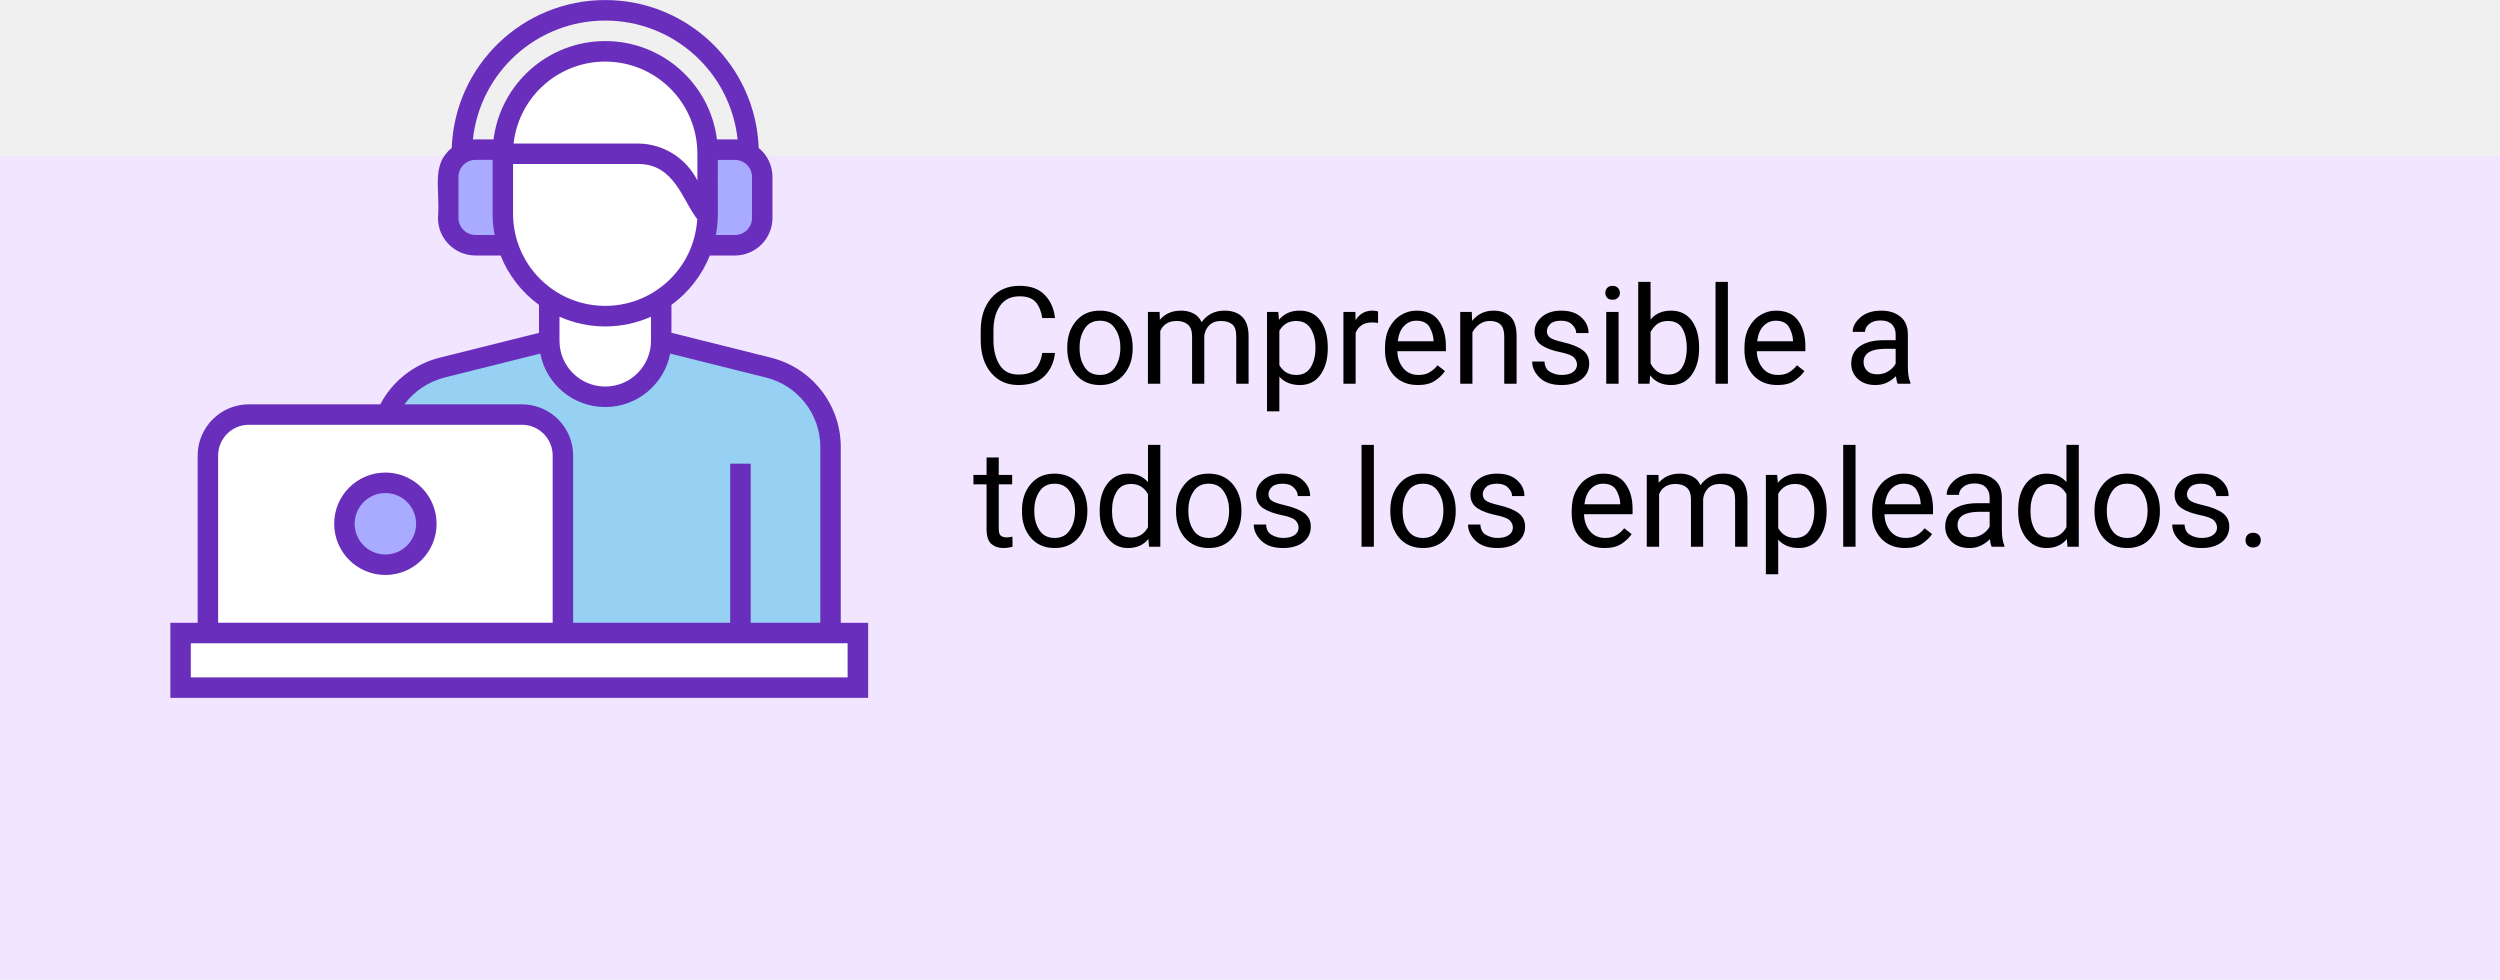
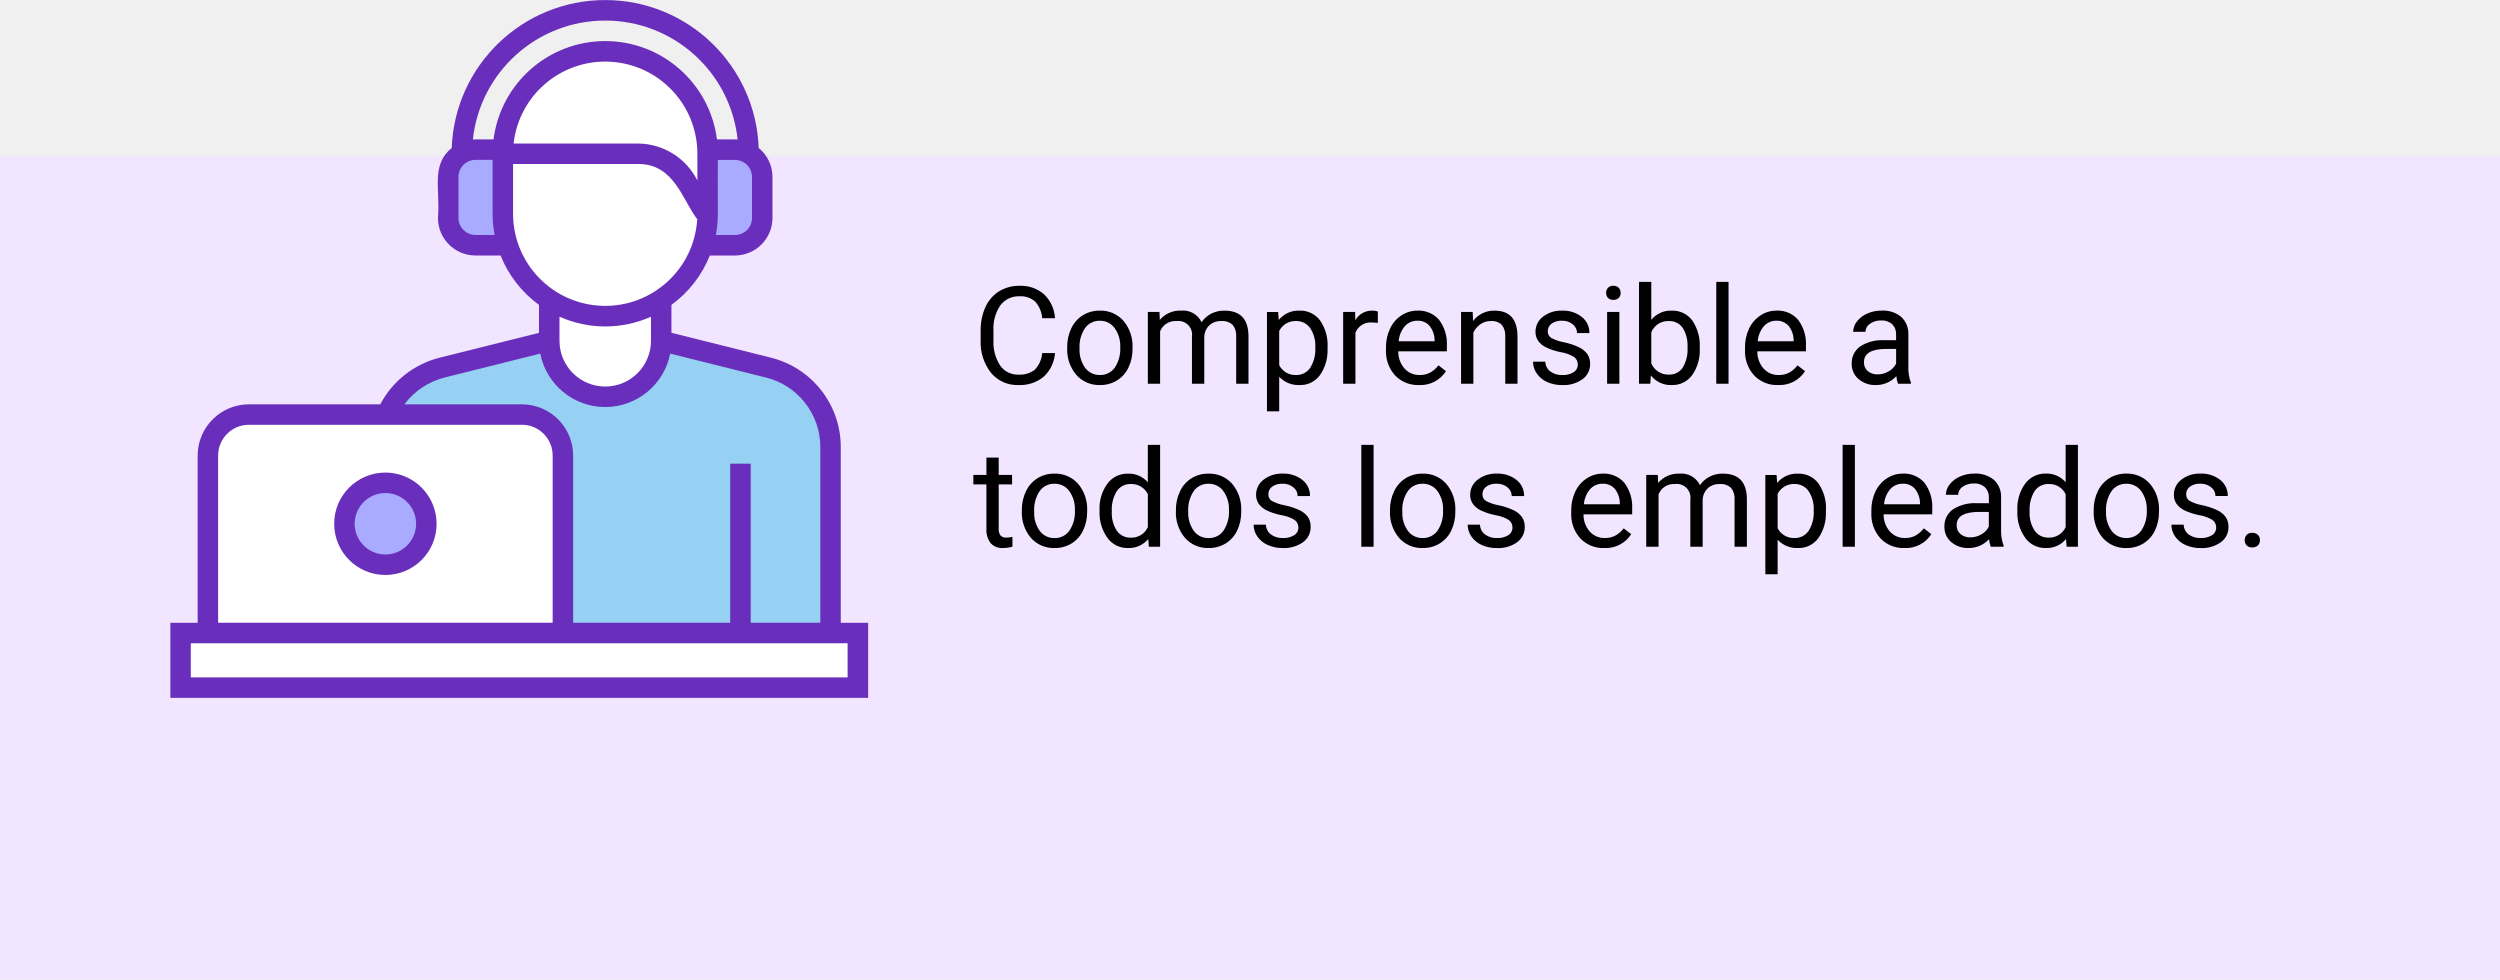
<svg xmlns="http://www.w3.org/2000/svg" xmlns:xlink="http://www.w3.org/1999/xlink" width="294.5" height="115.367" viewBox="0 0 294.5 115.367">
  <defs>
-     <linearGradient id="a" x1="-36.9" y1="69.158" x2="-36.9" y2="69.187" gradientUnits="objectBoundingBox">
+     <linearGradient id="linear-gradient" x1="-36.9" y1="69.158" x2="-36.9" y2="69.187" gradientUnits="objectBoundingBox">
      <stop offset="0" stop-color="#96d1f3" />
      <stop offset="1" stop-color="#ccfff4" />
    </linearGradient>
-     <linearGradient id="b" x1="-264.259" y1="200.585" x2="-264.259" y2="200.673" gradientUnits="objectBoundingBox">
+     <linearGradient id="linear-gradient-2" x1="-264.259" y1="200.585" x2="-264.259" y2="200.673" gradientUnits="objectBoundingBox">
      <stop offset="0" stop-color="#a8abff" />
      <stop offset="1" stop-color="#fac8ff" />
    </linearGradient>
-     <linearGradient id="c" x1="-269.004" y1="200.585" x2="-269.004" y2="200.673" xlink:href="#b" />
-     <linearGradient id="d" x1="-185.362" y1="227.079" x2="-185.362" y2="227.182" xlink:href="#b" />
+     <linearGradient id="linear-gradient-3" x1="-269.004" y1="200.585" x2="-269.004" y2="200.673" xlink:href="#linear-gradient-2" />
+     <linearGradient id="linear-gradient-4" x1="-185.362" y1="227.079" x2="-185.362" y2="227.182" xlink:href="#linear-gradient-2" />
  </defs>
-   <g transform="translate(-9630.309 9444.391)">
-     <rect width="294.5" height="96.969" transform="translate(9630.309 -9425.993)" fill="#f1e5ff" />
-     <g transform="translate(7678.125 -10153.674)" style="isolation:isolate">
-       <text transform="translate(2066.775 754.485)" font-size="16" font-family="Roboto-Regular, Roboto" style="isolation:isolate">
-         <tspan x="0" y="0">Comprensible a </tspan>
-       </text>
-       <text transform="translate(2066.775 773.685)" font-size="16" font-family="Roboto-Regular, Roboto" style="isolation:isolate">
-         <tspan x="0" y="0">todos los empleados.</tspan>
-       </text>
-     </g>
-     <g transform="translate(7678.125 -10153.674)">
-       <path d="M1996.939,761.951v21.9h53.081v-21.9a9.651,9.651,0,0,0-7.31-9.363l-12.636-3.159h-13.19l-12.635,3.159A9.651,9.651,0,0,0,1996.939,761.951Z" fill="url(#a)" />
-       <path d="M2030.074,743.477h-13.19v5.952a6.6,6.6,0,0,0,13.19.515c.007-.172.007-.343,0-.515Z" fill="#fff" />
-       <path d="M2035.543,727.392a12.064,12.064,0,1,0-24.128,0h15.972a6.434,6.434,0,0,1,5.475,3.055l2.674,4.332c0-.1.007-.206.007-.309v-7.078Z" fill="#fff" />
-       <path d="M2027.387,727.392h-15.972v7.078a12.062,12.062,0,0,0,24.12.309l-2.673-4.332a6.434,6.434,0,0,0-5.475-3.055Z" fill="#fff" />
-       <path d="M1973.454,783.851h79.783v6.435h-79.783Z" fill="#fff" />
-       <path d="M2018.493,783.851h-41.822v-20.91a4.826,4.826,0,0,1,4.826-4.826h32.17a4.826,4.826,0,0,1,4.826,4.826h0Z" fill="#fff" />
-       <path d="M2011.415,738.169H2008.2a3.217,3.217,0,0,1-3.217-3.217h0v-4.825a3.217,3.217,0,0,1,3.217-3.217h3.217Z" fill="url(#b)" />
-       <path d="M2035.543,738.169h3.217a3.217,3.217,0,0,0,3.217-3.217h0v-4.825a3.217,3.217,0,0,0-3.217-3.217h-3.217Z" fill="url(#c)" />
-       <circle cx="4.826" cy="4.826" r="4.826" transform="translate(1992.756 766.158)" fill="url(#d)" />
-       <path d="M2051.226,782.645V761.951A10.838,10.838,0,0,0,2043,751.418l-11.721-2.931V745.2a13.34,13.34,0,0,0,4.525-5.819h2.954a4.43,4.43,0,0,0,4.424-4.424v-4.825a4.418,4.418,0,0,0-1.623-3.422,18.094,18.094,0,0,0-36.163,0c-2.481,2.035-1.331,4.819-1.623,8.247a4.429,4.429,0,0,0,4.423,4.424h2.955a13.34,13.34,0,0,0,4.525,5.819v3.292l-11.721,2.931a10.923,10.923,0,0,0-6.978,5.491H1981.5a6.038,6.038,0,0,0-6.032,6.032v19.7h-3.217v8.847h82.2v-8.843Zm-16.889-52.1a7.892,7.892,0,0,0-6.95-4.354h-14.7a10.857,10.857,0,0,1,21.647,1.206Zm6.434-.413v4.825a2.013,2.013,0,0,1-2.011,2.011h-2.249c.39-2.042.177-2.9.239-8.847h2.01a2.013,2.013,0,0,1,2.011,2.006Zm-32.57,6.831a2.013,2.013,0,0,1-2.01-2.011v-4.825a2.012,2.012,0,0,1,2.01-2.011h2.011v6.354a13.377,13.377,0,0,0,.238,2.493Zm2.122-11.26c-2.179,0-2.118-.01-2.434.012a15.683,15.683,0,0,1,31.187,0c-.317-.022-.256-.007-2.434-.012a13.267,13.267,0,0,0-26.319,0Zm2.3,8.767V728.6h14.765c4.251,0,5.2,4.3,6.93,6.5a10.857,10.857,0,0,1-21.695-.631Zm16.246,12.122v2.837a5.388,5.388,0,0,1-10.777,0v-2.837A13.225,13.225,0,0,0,2028.869,746.592Zm-24.326,7.166,11.284-2.821a7.8,7.8,0,0,0,15.307,0l11.284,2.821a8.433,8.433,0,0,1,6.4,8.193v20.694h-8.2V763.906H2038.2v18.739h-18.5v-19.7a6.038,6.038,0,0,0-6.032-6.032h-13.847a8.505,8.505,0,0,1,4.722-3.151Zm-26.664,9.183a3.623,3.623,0,0,1,3.619-3.62h32.17a3.623,3.623,0,0,1,3.619,3.62v19.7h-39.408Zm74.153,26.138h-77.371v-4.021h77.371Zm-54.449-24.128a6.032,6.032,0,1,0,6.032,6.032h0a6.039,6.039,0,0,0-6.033-6.032Zm0,9.651a3.619,3.619,0,1,1,3.619-3.619,3.619,3.619,0,0,1-3.619,3.619Z" fill="#692fbc" />
+   <g id="Grupo_59541" data-name="Grupo 59541" transform="translate(-495.309 -1339.609)">
+     <rect id="Rectángulo_5557" data-name="Rectángulo 5557" width="294.5" height="96.969" transform="translate(495.309 1358.007)" fill="#f1e5ff" />
+     <path id="Trazado_108366" data-name="Trazado 108366" d="M9.688-3.609A4.185,4.185,0,0,1,8.355-.824a4.365,4.365,0,0,1-2.98.98,4.008,4.008,0,0,1-3.23-1.445A5.815,5.815,0,0,1,.93-5.156V-6.25A6.481,6.481,0,0,1,1.5-9.039,4.231,4.231,0,0,1,3.1-10.887a4.47,4.47,0,0,1,2.406-.645A4.11,4.11,0,0,1,8.414-10.52a4.235,4.235,0,0,1,1.273,2.8H8.18a3.268,3.268,0,0,0-.848-1.975A2.565,2.565,0,0,0,5.508-10.3,2.684,2.684,0,0,0,3.254-9.241a4.882,4.882,0,0,0-.816,3.026v1.1a5.018,5.018,0,0,0,.773,2.948A2.5,2.5,0,0,0,5.375-1.07a2.887,2.887,0,0,0,1.918-.566A3.143,3.143,0,0,0,8.18-3.609Zm1.438-.7a4.993,4.993,0,0,1,.488-2.234A3.643,3.643,0,0,1,12.973-8.07a3.7,3.7,0,0,1,1.988-.539,3.565,3.565,0,0,1,2.793,1.2,4.6,4.6,0,0,1,1.066,3.18v.1a5.036,5.036,0,0,1-.473,2.215A3.589,3.589,0,0,1,17-.391a3.743,3.743,0,0,1-2.02.547,3.556,3.556,0,0,1-2.785-1.2A4.575,4.575,0,0,1,11.125-4.2Zm1.453.172a3.616,3.616,0,0,0,.652,2.258,2.088,2.088,0,0,0,1.746.852,2.075,2.075,0,0,0,1.75-.863A3.955,3.955,0,0,0,17.375-4.3a3.61,3.61,0,0,0-.66-2.254,2.1,2.1,0,0,0-1.754-.863,2.075,2.075,0,0,0-1.727.852A3.925,3.925,0,0,0,12.578-4.133Zm9.414-4.32.039.938a3.122,3.122,0,0,1,2.508-1.094A2.417,2.417,0,0,1,26.953-7.25a3.2,3.2,0,0,1,1.1-.984,3.242,3.242,0,0,1,1.6-.375q2.781,0,2.828,2.945V0H31.031V-5.578a1.941,1.941,0,0,0-.414-1.355,1.823,1.823,0,0,0-1.391-.449,1.916,1.916,0,0,0-1.336.48,1.949,1.949,0,0,0-.617,1.293V0H25.82V-5.539a1.613,1.613,0,0,0-1.8-1.844A1.934,1.934,0,0,0,22.07-6.172V0H20.625V-8.453Zm19.8,4.32a5.062,5.062,0,0,1-.883,3.109A2.829,2.829,0,0,1,38.523.156,3.1,3.1,0,0,1,36.1-.82V3.25H34.656v-11.7h1.32l.07.938A2.977,2.977,0,0,1,38.5-8.609a2.882,2.882,0,0,1,2.41,1.148,5.117,5.117,0,0,1,.887,3.2ZM40.352-4.3a3.735,3.735,0,0,0-.609-2.258,1.963,1.963,0,0,0-1.672-.828A2.125,2.125,0,0,0,36.1-6.219V-2.18a2.129,2.129,0,0,0,1.984,1.156,1.954,1.954,0,0,0,1.652-.824A4.077,4.077,0,0,0,40.352-4.3Zm7.367-2.859a4.331,4.331,0,0,0-.711-.055A1.9,1.9,0,0,0,45.078-6V0H43.633V-8.453h1.406l.023.977a2.251,2.251,0,0,1,2.016-1.133,1.477,1.477,0,0,1,.641.109ZM52.555.156a3.693,3.693,0,0,1-2.8-1.129,4.19,4.19,0,0,1-1.078-3.02v-.266A5.073,5.073,0,0,1,49.16-6.5,3.748,3.748,0,0,1,50.5-8.051a3.378,3.378,0,0,1,1.871-.559,3.166,3.166,0,0,1,2.563,1.086,4.7,4.7,0,0,1,.914,3.109v.6H50.125a3,3,0,0,0,.73,2.02,2.3,2.3,0,0,0,1.777.77,2.517,2.517,0,0,0,1.3-.312,3.259,3.259,0,0,0,.93-.828l.883.688A3.55,3.55,0,0,1,52.555.156Zm-.18-7.578a1.928,1.928,0,0,0-1.469.637A3.1,3.1,0,0,0,50.172-5h4.234v-.109a2.753,2.753,0,0,0-.594-1.707A1.815,1.815,0,0,0,52.375-7.422Zm6.516-1.031.047,1.063a3.08,3.08,0,0,1,2.531-1.219q2.68,0,2.7,3.023V0H62.727V-5.594a1.946,1.946,0,0,0-.418-1.352,1.675,1.675,0,0,0-1.277-.437,2.086,2.086,0,0,0-1.234.375,2.546,2.546,0,0,0-.828.984V0H57.523V-8.453ZM71.273-2.242a1.064,1.064,0,0,0-.441-.91,4.249,4.249,0,0,0-1.539-.559,7.277,7.277,0,0,1-1.742-.562,2.479,2.479,0,0,1-.953-.781,1.869,1.869,0,0,1-.309-1.078,2.193,2.193,0,0,1,.879-1.758,3.432,3.432,0,0,1,2.246-.719,3.532,3.532,0,0,1,2.332.742,2.357,2.357,0,0,1,.895,1.9H71.188a1.3,1.3,0,0,0-.5-1.023,1.888,1.888,0,0,0-1.27-.43,1.976,1.976,0,0,0-1.234.344,1.082,1.082,0,0,0-.445.9.877.877,0,0,0,.414.789,5.1,5.1,0,0,0,1.5.508A7.8,7.8,0,0,1,71.4-4.3a2.558,2.558,0,0,1,1,.809,1.988,1.988,0,0,1,.324,1.152,2.163,2.163,0,0,1-.906,1.816,3.8,3.8,0,0,1-2.352.684,4.257,4.257,0,0,1-1.8-.359,2.922,2.922,0,0,1-1.223-1A2.42,2.42,0,0,1,66-2.6h1.445a1.5,1.5,0,0,0,.582,1.152,2.258,2.258,0,0,0,1.434.426,2.331,2.331,0,0,0,1.316-.332A1.02,1.02,0,0,0,71.273-2.242ZM76.172,0H74.727V-8.453h1.445ZM74.609-10.7a.863.863,0,0,1,.215-.594.807.807,0,0,1,.637-.242.819.819,0,0,1,.641.242.854.854,0,0,1,.219.594.826.826,0,0,1-.219.586.834.834,0,0,1-.641.234.821.821,0,0,1-.637-.234A.834.834,0,0,1,74.609-10.7ZM85.641-4.133A5.026,5.026,0,0,1,84.75-1.02,2.846,2.846,0,0,1,82.359.156,2.947,2.947,0,0,1,79.883-.977L79.813,0H78.484V-12H79.93v4.477a2.93,2.93,0,0,1,2.414-1.086,2.863,2.863,0,0,1,2.418,1.164,5.177,5.177,0,0,1,.879,3.188ZM84.2-4.3a3.906,3.906,0,0,0-.57-2.281,1.888,1.888,0,0,0-1.641-.8A2.122,2.122,0,0,0,79.93-6.055V-2.4A2.181,2.181,0,0,0,82-1.07a1.878,1.878,0,0,0,1.617-.8A4.153,4.153,0,0,0,84.2-4.3ZM89.031,0H87.586V-12h1.445Zm5.82.156a3.693,3.693,0,0,1-2.8-1.129,4.19,4.19,0,0,1-1.078-3.02v-.266a5.073,5.073,0,0,1,.48-2.246A3.748,3.748,0,0,1,92.8-8.051a3.378,3.378,0,0,1,1.871-.559,3.166,3.166,0,0,1,2.563,1.086,4.7,4.7,0,0,1,.914,3.109v.6H92.422a3,3,0,0,0,.73,2.02,2.3,2.3,0,0,0,1.777.77,2.517,2.517,0,0,0,1.3-.312,3.259,3.259,0,0,0,.93-.828l.883.688A3.55,3.55,0,0,1,94.852.156Zm-.18-7.578a1.928,1.928,0,0,0-1.469.637A3.1,3.1,0,0,0,92.469-5H96.7v-.109a2.753,2.753,0,0,0-.594-1.707A1.815,1.815,0,0,0,94.672-7.422ZM109,0a3.036,3.036,0,0,1-.2-.891A3.225,3.225,0,0,1,106.391.156a2.984,2.984,0,0,1-2.051-.707,2.288,2.288,0,0,1-.8-1.793,2.39,2.39,0,0,1,1-2.051,4.733,4.733,0,0,1,2.824-.73h1.406v-.664A1.623,1.623,0,0,0,108.32-7a1.821,1.821,0,0,0-1.336-.449,2.108,2.108,0,0,0-1.3.391,1.151,1.151,0,0,0-.523.945h-1.453a2,2,0,0,1,.449-1.223,3.066,3.066,0,0,1,1.219-.934,4.1,4.1,0,0,1,1.691-.344,3.342,3.342,0,0,1,2.289.73,2.635,2.635,0,0,1,.859,2.012v3.891a4.757,4.757,0,0,0,.3,1.852V0Zm-2.4-1.1a2.54,2.54,0,0,0,1.289-.352,2.127,2.127,0,0,0,.883-.914V-4.1h-1.133q-2.656,0-2.656,1.555a1.316,1.316,0,0,0,.453,1.063A1.742,1.742,0,0,0,106.6-1.1Z" transform="translate(609.9 1384.811)" />
+     <path id="Trazado_108367" data-name="Trazado 108367" d="M3.055-10.5v2.047H4.633v1.117H3.055v5.249a1.173,1.173,0,0,0,.211.763.888.888,0,0,0,.719.254,3.5,3.5,0,0,0,.688-.094V0A4.215,4.215,0,0,1,3.563.156,1.8,1.8,0,0,1,2.1-.43a2.517,2.517,0,0,1-.492-1.664V-7.336H.07V-8.453H1.609V-10.5ZM5.781-4.3A4.993,4.993,0,0,1,6.27-6.539,3.643,3.643,0,0,1,7.629-8.07a3.7,3.7,0,0,1,1.988-.539,3.565,3.565,0,0,1,2.793,1.2,4.6,4.6,0,0,1,1.066,3.18v.1A5.036,5.036,0,0,1,13-1.918,3.589,3.589,0,0,1,11.652-.391a3.743,3.743,0,0,1-2.02.547,3.556,3.556,0,0,1-2.785-1.2A4.575,4.575,0,0,1,5.781-4.2Zm1.453.172a3.616,3.616,0,0,0,.652,2.258,2.088,2.088,0,0,0,1.746.852,2.075,2.075,0,0,0,1.75-.863A3.955,3.955,0,0,0,12.031-4.3a3.61,3.61,0,0,0-.66-2.254,2.1,2.1,0,0,0-1.754-.863,2.075,2.075,0,0,0-1.727.852A3.925,3.925,0,0,0,7.234-4.133Zm7.7-.164a4.952,4.952,0,0,1,.922-3.129,2.915,2.915,0,0,1,2.414-1.184,2.932,2.932,0,0,1,2.352,1.016V-12H22.07V0H20.742l-.07-.906A2.943,2.943,0,0,1,18.258.156a2.887,2.887,0,0,1-2.395-1.2,5.008,5.008,0,0,1-.926-3.141Zm1.445.164a3.749,3.749,0,0,0,.594,2.25,1.92,1.92,0,0,0,1.641.813A2.108,2.108,0,0,0,20.625-2.3V-6.187a2.125,2.125,0,0,0-1.992-1.2,1.929,1.929,0,0,0-1.656.82A4.128,4.128,0,0,0,16.383-4.133ZM23.93-4.3a4.993,4.993,0,0,1,.488-2.234A3.643,3.643,0,0,1,25.777-8.07a3.7,3.7,0,0,1,1.988-.539,3.565,3.565,0,0,1,2.793,1.2,4.6,4.6,0,0,1,1.066,3.18v.1a5.036,5.036,0,0,1-.473,2.215A3.589,3.589,0,0,1,29.8-.391a3.743,3.743,0,0,1-2.02.547A3.556,3.556,0,0,1,25-1.039,4.575,4.575,0,0,1,23.93-4.2Zm1.453.172a3.616,3.616,0,0,0,.652,2.258,2.088,2.088,0,0,0,1.746.852,2.075,2.075,0,0,0,1.75-.863A3.955,3.955,0,0,0,30.18-4.3a3.61,3.61,0,0,0-.66-2.254,2.1,2.1,0,0,0-1.754-.863,2.075,2.075,0,0,0-1.727.852A3.925,3.925,0,0,0,25.383-4.133ZM38.359-2.242a1.064,1.064,0,0,0-.441-.91,4.249,4.249,0,0,0-1.539-.559,7.277,7.277,0,0,1-1.742-.562,2.479,2.479,0,0,1-.953-.781,1.869,1.869,0,0,1-.309-1.078,2.193,2.193,0,0,1,.879-1.758A3.432,3.432,0,0,1,36.5-8.609a3.532,3.532,0,0,1,2.332.742,2.357,2.357,0,0,1,.895,1.9H38.273a1.3,1.3,0,0,0-.5-1.023,1.888,1.888,0,0,0-1.27-.43,1.976,1.976,0,0,0-1.234.344,1.082,1.082,0,0,0-.445.9.877.877,0,0,0,.414.789,5.1,5.1,0,0,0,1.5.508,7.8,7.8,0,0,1,1.754.578,2.558,2.558,0,0,1,1,.809A1.988,1.988,0,0,1,39.8-2.344,2.163,2.163,0,0,1,38.9-.527a3.8,3.8,0,0,1-2.352.684A4.257,4.257,0,0,1,34.75-.2a2.922,2.922,0,0,1-1.223-1A2.42,2.42,0,0,1,33.086-2.6h1.445a1.5,1.5,0,0,0,.582,1.152,2.258,2.258,0,0,0,1.434.426,2.331,2.331,0,0,0,1.316-.332A1.02,1.02,0,0,0,38.359-2.242ZM47.219,0H45.773V-12h1.445Zm1.93-4.3a4.993,4.993,0,0,1,.488-2.234A3.643,3.643,0,0,1,51-8.07a3.7,3.7,0,0,1,1.988-.539,3.565,3.565,0,0,1,2.793,1.2,4.6,4.6,0,0,1,1.066,3.18v.1a5.036,5.036,0,0,1-.473,2.215A3.589,3.589,0,0,1,55.02-.391,3.743,3.743,0,0,1,53,.156a3.556,3.556,0,0,1-2.785-1.2A4.575,4.575,0,0,1,49.148-4.2Zm1.453.172a3.616,3.616,0,0,0,.652,2.258A2.088,2.088,0,0,0,53-1.023a2.075,2.075,0,0,0,1.75-.863A3.955,3.955,0,0,0,55.4-4.3a3.61,3.61,0,0,0-.66-2.254,2.1,2.1,0,0,0-1.754-.863,2.075,2.075,0,0,0-1.727.852A3.925,3.925,0,0,0,50.6-4.133ZM63.578-2.242a1.064,1.064,0,0,0-.441-.91A4.249,4.249,0,0,0,61.6-3.711a7.277,7.277,0,0,1-1.742-.562,2.479,2.479,0,0,1-.953-.781,1.869,1.869,0,0,1-.309-1.078,2.193,2.193,0,0,1,.879-1.758,3.432,3.432,0,0,1,2.246-.719,3.532,3.532,0,0,1,2.332.742,2.357,2.357,0,0,1,.895,1.9H63.492a1.3,1.3,0,0,0-.5-1.023,1.888,1.888,0,0,0-1.27-.43,1.976,1.976,0,0,0-1.234.344,1.082,1.082,0,0,0-.445.9.877.877,0,0,0,.414.789,5.1,5.1,0,0,0,1.5.508A7.8,7.8,0,0,1,63.7-4.3a2.558,2.558,0,0,1,1,.809,1.988,1.988,0,0,1,.324,1.152,2.163,2.163,0,0,1-.906,1.816,3.8,3.8,0,0,1-2.352.684,4.257,4.257,0,0,1-1.8-.359,2.922,2.922,0,0,1-1.223-1A2.42,2.42,0,0,1,58.3-2.6H59.75a1.5,1.5,0,0,0,.582,1.152,2.258,2.258,0,0,0,1.434.426,2.331,2.331,0,0,0,1.316-.332A1.02,1.02,0,0,0,63.578-2.242Zm10.8,2.4a3.693,3.693,0,0,1-2.8-1.129A4.19,4.19,0,0,1,70.5-3.992v-.266A5.073,5.073,0,0,1,70.98-6.5a3.748,3.748,0,0,1,1.344-1.547A3.378,3.378,0,0,1,74.2-8.609a3.166,3.166,0,0,1,2.563,1.086,4.7,4.7,0,0,1,.914,3.109v.6H71.945a3,3,0,0,0,.73,2.02,2.3,2.3,0,0,0,1.777.77,2.517,2.517,0,0,0,1.3-.312,3.259,3.259,0,0,0,.93-.828l.883.688A3.55,3.55,0,0,1,74.375.156ZM74.2-7.422a1.928,1.928,0,0,0-1.469.637A3.1,3.1,0,0,0,71.992-5h4.234v-.109a2.753,2.753,0,0,0-.594-1.707A1.815,1.815,0,0,0,74.2-7.422ZM80.7-8.453l.039.938A3.122,3.122,0,0,1,83.25-8.609,2.417,2.417,0,0,1,85.664-7.25a3.2,3.2,0,0,1,1.1-.984,3.242,3.242,0,0,1,1.6-.375q2.781,0,2.828,2.945V0H89.742V-5.578a1.941,1.941,0,0,0-.414-1.355,1.823,1.823,0,0,0-1.391-.449A1.916,1.916,0,0,0,86.6-6.9a1.949,1.949,0,0,0-.617,1.293V0H84.531V-5.539a1.613,1.613,0,0,0-1.8-1.844,1.934,1.934,0,0,0-1.945,1.211V0H79.336V-8.453Zm19.8,4.32a5.062,5.062,0,0,1-.883,3.109A2.829,2.829,0,0,1,97.234.156,3.1,3.1,0,0,1,94.813-.82V3.25H93.367v-11.7h1.32l.07.938a2.977,2.977,0,0,1,2.453-1.094,2.882,2.882,0,0,1,2.41,1.148,5.117,5.117,0,0,1,.887,3.2ZM99.063-4.3a3.735,3.735,0,0,0-.609-2.258,1.963,1.963,0,0,0-1.672-.828,2.125,2.125,0,0,0-1.969,1.164V-2.18A2.129,2.129,0,0,0,96.8-1.023a1.954,1.954,0,0,0,1.652-.824A4.077,4.077,0,0,0,99.063-4.3ZM103.914,0h-1.445V-12h1.445Zm5.82.156a3.693,3.693,0,0,1-2.8-1.129,4.19,4.19,0,0,1-1.078-3.02v-.266a5.073,5.073,0,0,1,.48-2.246,3.748,3.748,0,0,1,1.344-1.547,3.378,3.378,0,0,1,1.871-.559,3.166,3.166,0,0,1,2.563,1.086,4.7,4.7,0,0,1,.914,3.109v.6H107.3a3,3,0,0,0,.73,2.02,2.3,2.3,0,0,0,1.777.77,2.517,2.517,0,0,0,1.3-.312,3.259,3.259,0,0,0,.93-.828l.883.688A3.55,3.55,0,0,1,109.734.156Zm-.18-7.578a1.928,1.928,0,0,0-1.469.637A3.1,3.1,0,0,0,107.352-5h4.234v-.109a2.753,2.753,0,0,0-.594-1.707A1.815,1.815,0,0,0,109.555-7.422ZM119.922,0a3.036,3.036,0,0,1-.2-.891A3.225,3.225,0,0,1,117.313.156a2.984,2.984,0,0,1-2.051-.707,2.288,2.288,0,0,1-.8-1.793,2.39,2.39,0,0,1,1-2.051,4.733,4.733,0,0,1,2.824-.73H119.7v-.664A1.623,1.623,0,0,0,119.242-7a1.821,1.821,0,0,0-1.336-.449,2.108,2.108,0,0,0-1.3.391,1.151,1.151,0,0,0-.523.945h-1.453a2,2,0,0,1,.449-1.223,3.066,3.066,0,0,1,1.219-.934,4.1,4.1,0,0,1,1.691-.344,3.342,3.342,0,0,1,2.289.73,2.635,2.635,0,0,1,.859,2.012v3.891a4.757,4.757,0,0,0,.3,1.852V0Zm-2.4-1.1a2.54,2.54,0,0,0,1.289-.352,2.127,2.127,0,0,0,.883-.914V-4.1h-1.133q-2.656,0-2.656,1.555a1.316,1.316,0,0,0,.453,1.063A1.742,1.742,0,0,0,117.523-1.1Zm5.531-3.2a4.952,4.952,0,0,1,.922-3.129,2.915,2.915,0,0,1,2.414-1.184,2.932,2.932,0,0,1,2.352,1.016V-12h1.445V0h-1.328l-.07-.906A2.943,2.943,0,0,1,126.375.156a2.887,2.887,0,0,1-2.395-1.2,5.008,5.008,0,0,1-.926-3.141Zm1.445.164a3.749,3.749,0,0,0,.594,2.25,1.92,1.92,0,0,0,1.641.813A2.109,2.109,0,0,0,128.742-2.3V-6.187a2.125,2.125,0,0,0-1.992-1.2,1.929,1.929,0,0,0-1.656.82A4.128,4.128,0,0,0,124.5-4.133Zm7.547-.172a4.993,4.993,0,0,1,.488-2.234,3.642,3.642,0,0,1,1.359-1.531,3.7,3.7,0,0,1,1.988-.539,3.565,3.565,0,0,1,2.793,1.2,4.6,4.6,0,0,1,1.066,3.18v.1a5.036,5.036,0,0,1-.473,2.215,3.589,3.589,0,0,1-1.352,1.527,3.743,3.743,0,0,1-2.02.547,3.556,3.556,0,0,1-2.785-1.2A4.575,4.575,0,0,1,132.047-4.2Zm1.453.172a3.616,3.616,0,0,0,.652,2.258,2.088,2.088,0,0,0,1.746.852,2.075,2.075,0,0,0,1.75-.863A3.954,3.954,0,0,0,138.3-4.3a3.61,3.61,0,0,0-.66-2.254,2.1,2.1,0,0,0-1.754-.863,2.075,2.075,0,0,0-1.727.852A3.925,3.925,0,0,0,133.5-4.133Zm12.977,1.891a1.064,1.064,0,0,0-.441-.91,4.249,4.249,0,0,0-1.539-.559,7.277,7.277,0,0,1-1.742-.562,2.479,2.479,0,0,1-.953-.781,1.869,1.869,0,0,1-.309-1.078,2.193,2.193,0,0,1,.879-1.758,3.432,3.432,0,0,1,2.246-.719,3.532,3.532,0,0,1,2.332.742,2.357,2.357,0,0,1,.895,1.9h-1.453a1.3,1.3,0,0,0-.5-1.023,1.888,1.888,0,0,0-1.27-.43,1.976,1.976,0,0,0-1.234.344,1.082,1.082,0,0,0-.445.9.877.877,0,0,0,.414.789,5.1,5.1,0,0,0,1.5.508A7.8,7.8,0,0,1,146.6-4.3a2.558,2.558,0,0,1,1,.809,1.988,1.988,0,0,1,.324,1.152,2.163,2.163,0,0,1-.906,1.816,3.8,3.8,0,0,1-2.352.684,4.257,4.257,0,0,1-1.8-.359,2.922,2.922,0,0,1-1.223-1A2.42,2.42,0,0,1,141.2-2.6h1.445a1.5,1.5,0,0,0,.582,1.152,2.258,2.258,0,0,0,1.434.426,2.331,2.331,0,0,0,1.316-.332A1.02,1.02,0,0,0,146.477-2.242Zm3.359,1.484a.905.905,0,0,1,.223-.625.848.848,0,0,1,.668-.25.874.874,0,0,1,.676.25.887.887,0,0,1,.23.625.839.839,0,0,1-.23.6.89.89,0,0,1-.676.242.863.863,0,0,1-.668-.242A.855.855,0,0,1,149.836-.758Z" transform="translate(609.9 1404.011)" />
+     <g id="Grupo_59086" data-name="Grupo 59086" transform="translate(-1456.875 630.326)">
+       <g id="Filled">
+         <path id="Trazado_106909" data-name="Trazado 106909" d="M1996.939,761.951v21.9h53.081v-21.9a9.651,9.651,0,0,0-7.31-9.363l-12.636-3.159h-13.19l-12.635,3.159A9.651,9.651,0,0,0,1996.939,761.951Z" fill="url(#linear-gradient)" />
+         <g id="Grupo_59085" data-name="Grupo 59085">
+           <path id="Trazado_106910" data-name="Trazado 106910" d="M2030.074,743.477h-13.19v5.952a6.6,6.6,0,0,0,13.19.515c.007-.172.007-.343,0-.515Z" fill="#fff" />
+           <path id="Trazado_106911" data-name="Trazado 106911" d="M2035.543,727.392a12.064,12.064,0,1,0-24.128,0h15.972a6.434,6.434,0,0,1,5.475,3.055l2.674,4.332c0-.1.007-.206.007-.309v-7.078Z" fill="#fff" />
+           <path id="Trazado_106912" data-name="Trazado 106912" d="M2027.387,727.392h-15.972v7.078a12.062,12.062,0,0,0,24.12.309l-2.673-4.332a6.434,6.434,0,0,0-5.475-3.055Z" fill="#fff" />
+           <path id="Trazado_106913" data-name="Trazado 106913" d="M1973.454,783.851h79.783v6.435h-79.783Z" fill="#fff" />
+           <path id="Trazado_106914" data-name="Trazado 106914" d="M2018.493,783.851h-41.822v-20.91a4.826,4.826,0,0,1,4.826-4.826h32.17a4.826,4.826,0,0,1,4.826,4.826h0Z" fill="#fff" />
+         </g>
+         <path id="Trazado_106915" data-name="Trazado 106915" d="M2011.415,738.169H2008.2a3.217,3.217,0,0,1-3.217-3.217h0v-4.825a3.217,3.217,0,0,1,3.217-3.217h3.217Z" fill="url(#linear-gradient-2)" />
+         <path id="Trazado_106916" data-name="Trazado 106916" d="M2035.543,738.169h3.217a3.217,3.217,0,0,0,3.217-3.217h0v-4.825a3.217,3.217,0,0,0-3.217-3.217h-3.217Z" fill="url(#linear-gradient-3)" />
+         <circle id="Elipse_4069" data-name="Elipse 4069" cx="4.826" cy="4.826" r="4.826" transform="translate(1992.756 766.158)" fill="url(#linear-gradient-4)" />
+       </g>
+       <path id="Trazado_106917" data-name="Trazado 106917" d="M2051.226,782.645V761.951A10.838,10.838,0,0,0,2043,751.418l-11.721-2.931V745.2a13.34,13.34,0,0,0,4.525-5.819h2.954a4.43,4.43,0,0,0,4.424-4.424v-4.825a4.418,4.418,0,0,0-1.623-3.422,18.094,18.094,0,0,0-36.163,0c-2.481,2.035-1.331,4.819-1.623,8.247a4.429,4.429,0,0,0,4.423,4.424h2.955a13.34,13.34,0,0,0,4.525,5.819v3.292l-11.721,2.931a10.923,10.923,0,0,0-6.978,5.491H1981.5a6.038,6.038,0,0,0-6.032,6.032v19.7h-3.217v8.847h82.2v-8.843Zm-16.889-52.1a7.892,7.892,0,0,0-6.95-4.354h-14.7a10.857,10.857,0,0,1,21.647,1.206Zm6.434-.413v4.825a2.013,2.013,0,0,1-2.011,2.011h-2.249c.39-2.042.177-2.9.239-8.847h2.01a2.013,2.013,0,0,1,2.011,2.006Zm-32.57,6.831a2.013,2.013,0,0,1-2.01-2.011v-4.825a2.012,2.012,0,0,1,2.01-2.011h2.011v6.354a13.377,13.377,0,0,0,.238,2.493Zm2.122-11.26c-2.179,0-2.118-.01-2.434.012a15.683,15.683,0,0,1,31.187,0c-.317-.022-.256-.007-2.434-.012a13.267,13.267,0,0,0-26.319,0Zm2.3,8.767V728.6h14.765c4.251,0,5.2,4.3,6.93,6.5a10.857,10.857,0,0,1-21.695-.631Zm16.246,12.122v2.837a5.388,5.388,0,0,1-10.777,0v-2.837A13.225,13.225,0,0,0,2028.869,746.592Zm-24.326,7.166,11.284-2.821a7.8,7.8,0,0,0,15.307,0l11.284,2.821a8.433,8.433,0,0,1,6.4,8.193v20.694h-8.2V763.906H2038.2v18.739h-18.5v-19.7a6.038,6.038,0,0,0-6.032-6.032h-13.847a8.505,8.505,0,0,1,4.722-3.151Zm-26.664,9.183a3.623,3.623,0,0,1,3.619-3.62h32.17a3.623,3.623,0,0,1,3.619,3.62v19.7h-39.408Zm74.153,26.138h-77.371v-4.021h77.371Zm-54.449-24.128a6.032,6.032,0,1,0,6.032,6.032h0a6.039,6.039,0,0,0-6.033-6.032Zm0,9.651a3.619,3.619,0,1,1,3.619-3.619,3.619,3.619,0,0,1-3.619,3.619Z" fill="#692fbc" />
    </g>
  </g>
</svg>
